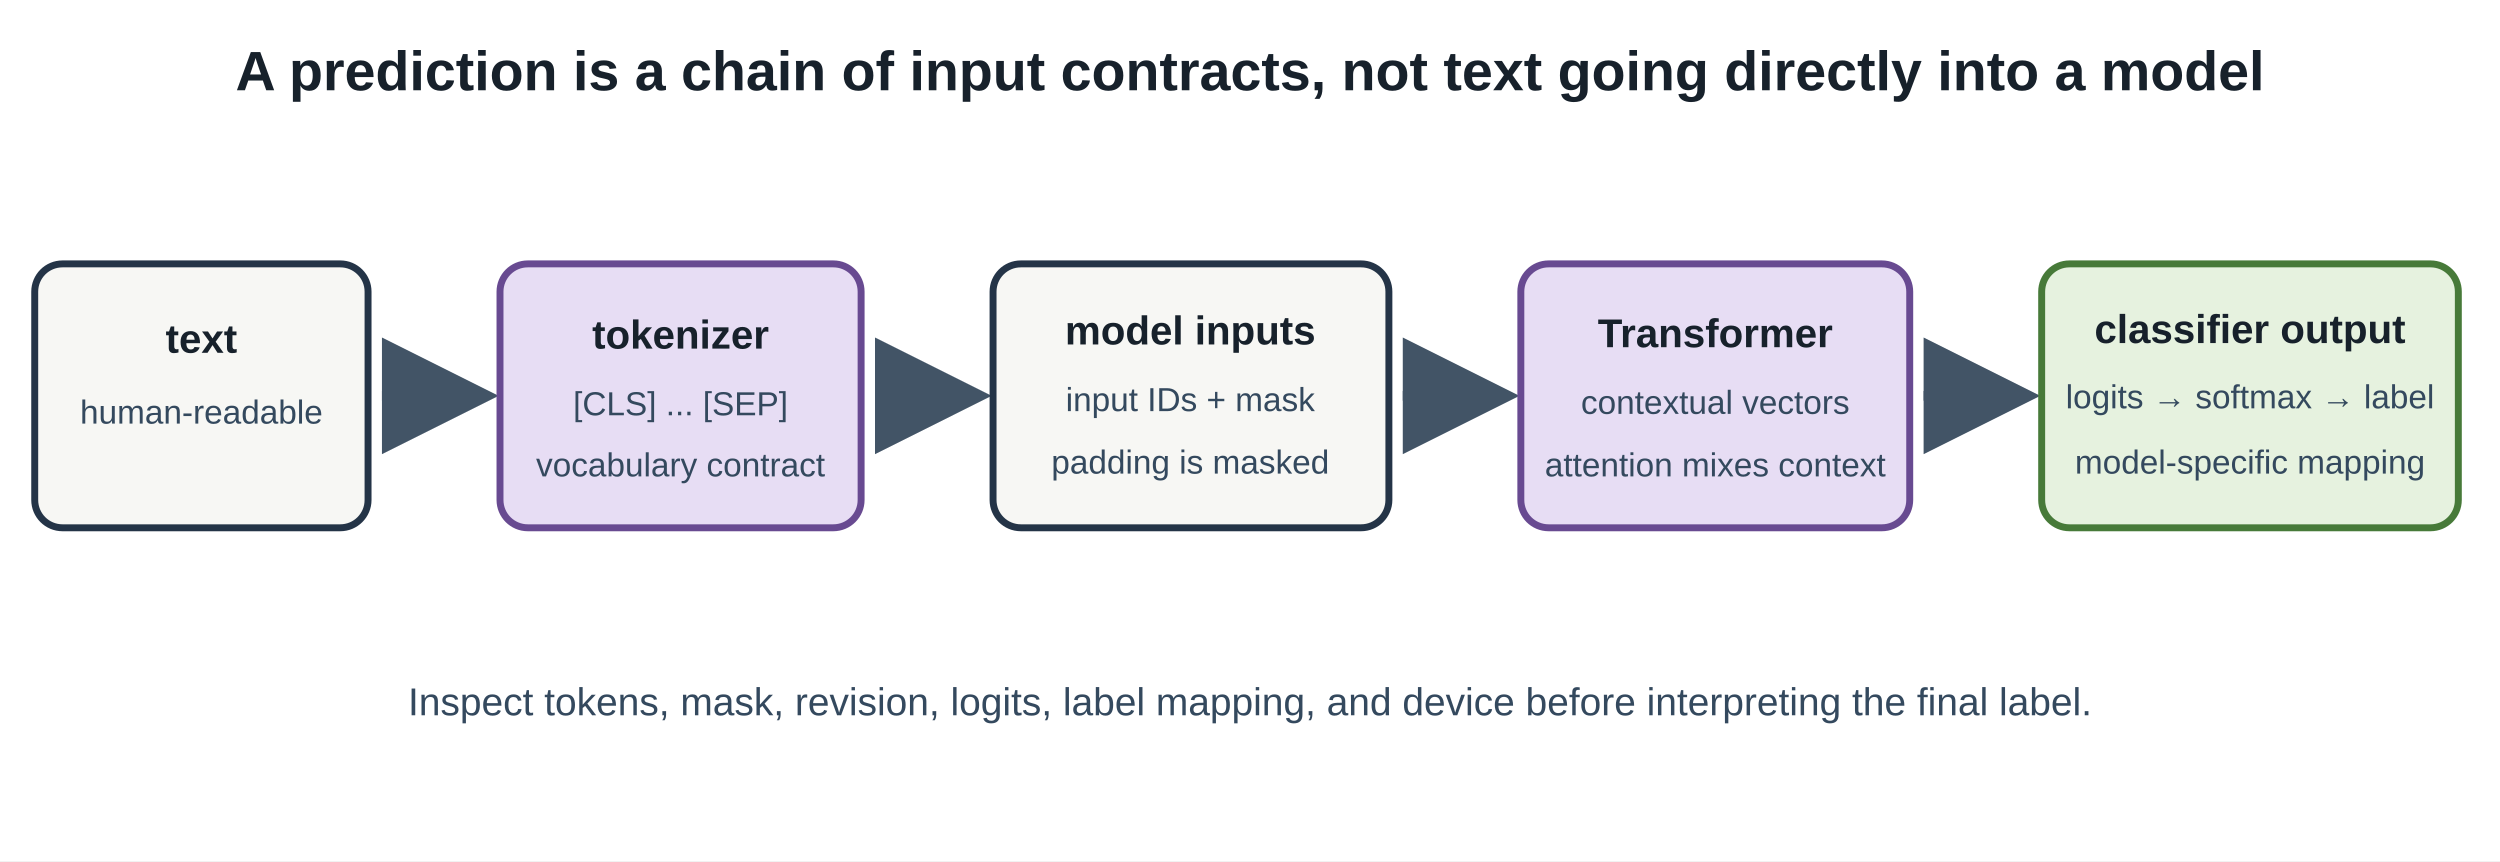
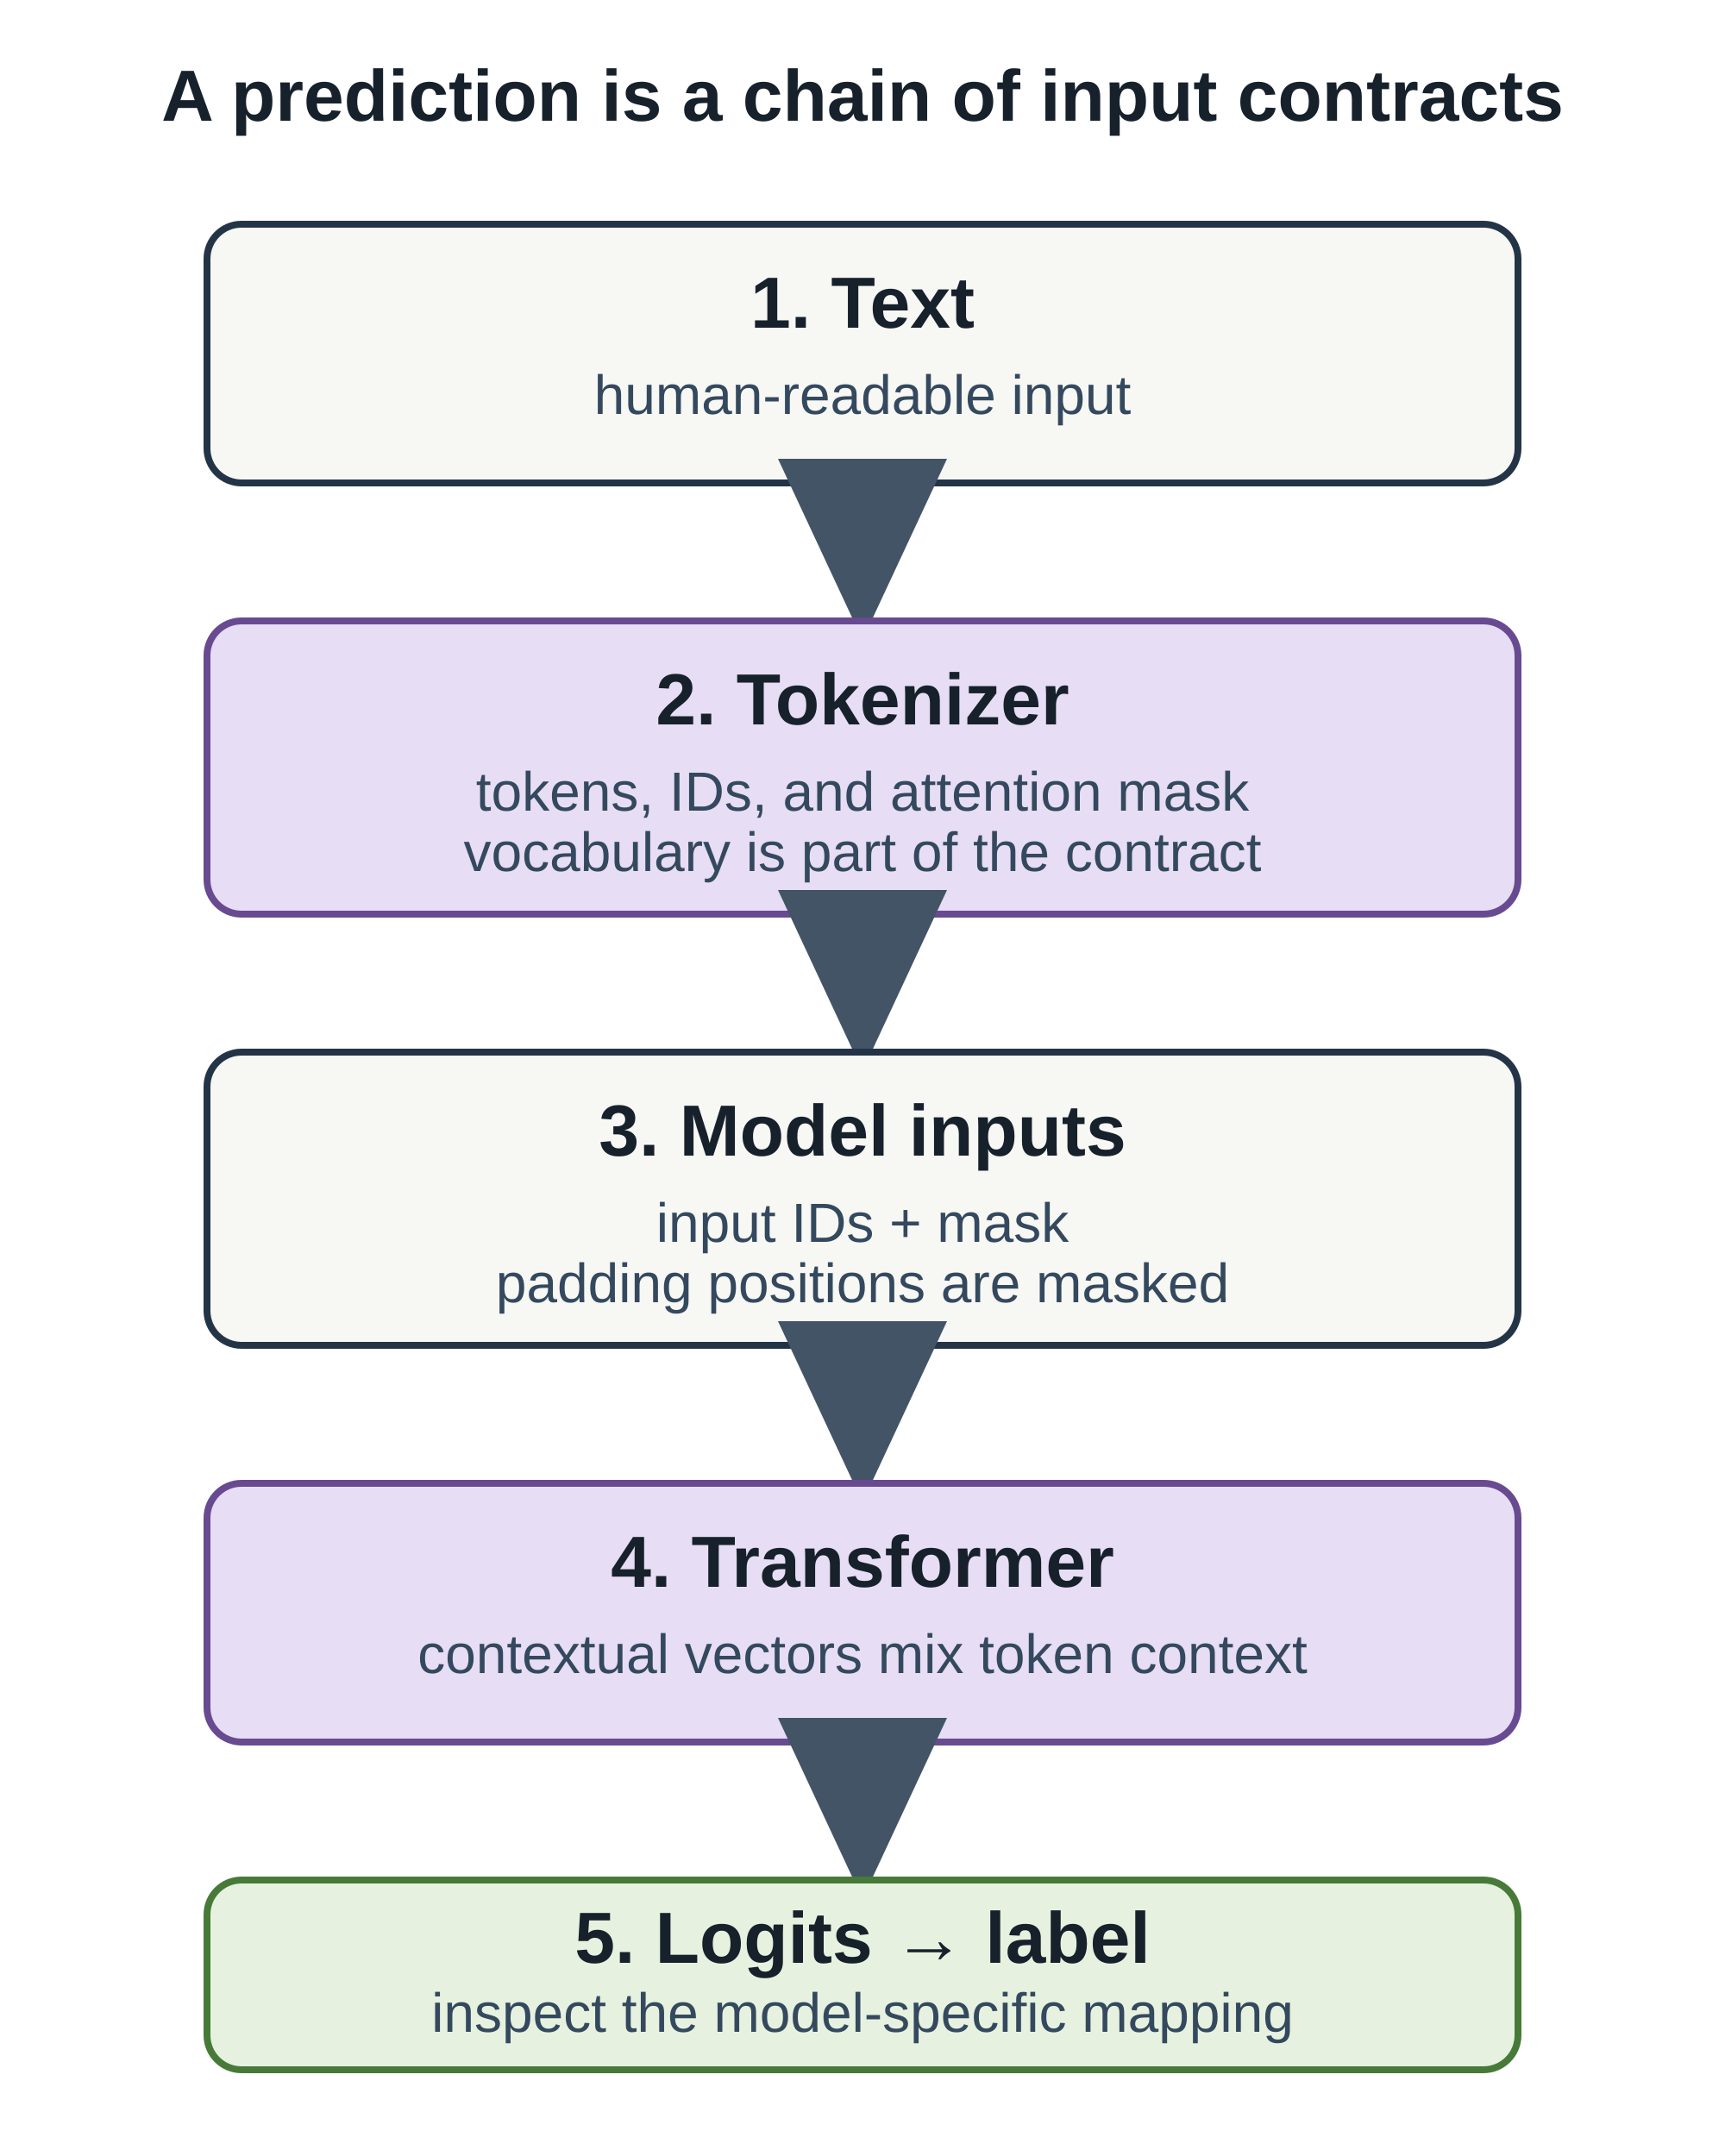
- <svg xmlns="http://www.w3.org/2000/svg" width="1800" height="620" viewBox="0 0 1800 620" role="img" aria-labelledby="t d">
-   <style>.b{fill:#f7f7f4;stroke:#243447;stroke-width:5}.a{fill:#e7ddf4;stroke:#684a91;stroke-width:5}.o{fill:#e6f2df;stroke:#477a39;stroke-width:5}.l{font:700 29px Arial,sans-serif;fill:#17212b;text-anchor:middle}.s{font:24px Arial,sans-serif;fill:#34495e;text-anchor:middle}.r{stroke:#425466;stroke-width:7;fill:none;marker-end:url(#m)}</style>
+ <svg xmlns="http://www.w3.org/2000/svg" width="1000" height="1250" viewBox="0 0 1000 1250" role="img" aria-labelledby="t d">
+   <style>.b{fill:#f7f7f4;stroke:#243447;stroke-width:4}.a{fill:#e7ddf4;stroke:#684a91;stroke-width:4}.o{fill:#e6f2df;stroke:#477a39;stroke-width:4}.l{font-family:Arial,sans-serif;font-size:42px;font-weight:700;fill:#17212b;text-anchor:middle}.s{font-family:Arial,sans-serif;font-size:32px;fill:#34495e;text-anchor:middle}.r{stroke:#425466;stroke-width:7;fill:none;marker-end:url(#m)}</style>
  <defs>
-     <marker id="m" markerWidth="12" markerHeight="12" refX="10" refY="6" orient="auto">
-       <path d="M0,0 L12,6 L0,12 Z" fill="#425466" />
+     <marker id="m" markerWidth="15" markerHeight="15" refX="12" refY="7" orient="auto">
+       <path d="M0,0 L15,7 L0,14 Z" fill="#425466" />
    </marker>
  </defs>
-   <rect width="1800" height="620" fill="white" />
-   <text x="900" y="65" class="l" style="font-size:40px">A prediction is a chain of input contracts, not text going directly into a model</text>
-   <g transform="translate(25 190)">
-     <rect class="b" width="240" height="190" rx="20" />
-     <text x="120" y="64" class="l">text</text>
-     <text x="120" y="115" class="s">human-readable</text>
+   <rect width="1000" height="1250" fill="white" />
+   <text x="500" y="70" class="l">A prediction is a chain of input contracts</text>
+   <g transform="translate(120 130)">
+     <rect class="b" width="760" height="150" rx="20" />
+     <text x="380" y="60" class="l">1. Text</text>
+     <text x="380" y="110" class="s">human-readable input</text>
  </g>
-   <path class="r" d="M275 285H345" />
-   <g transform="translate(360 190)">
-     <rect class="a" width="260" height="190" rx="20" />
-     <text x="130" y="61" class="l">tokenizer</text>
-     <text x="130" y="109" class="s">[CLS] ... [SEP]</text>
-     <text x="130" y="153" class="s">vocabulary contract</text>
+   <path class="r" d="M500 290V350" />
+   <g transform="translate(120 360)">
+     <rect class="a" width="760" height="170" rx="20" />
+     <text x="380" y="60" class="l">2. Tokenizer</text>
+     <text x="380" y="110" class="s">tokens, IDs, and attention mask</text>
+     <text x="380" y="145" class="s">vocabulary is part of the contract</text>
  </g>
-   <path class="r" d="M630 285H700" />
-   <g transform="translate(715 190)">
-     <rect class="b" width="285" height="190" rx="20" />
-     <text x="142" y="58" class="l">model inputs</text>
-     <text x="142" y="106" class="s">input IDs + mask</text>
-     <text x="142" y="151" class="s">padding is masked</text>
+   <path class="r" d="M500 540V600" />
+   <g transform="translate(120 610)">
+     <rect class="b" width="760" height="170" rx="20" />
+     <text x="380" y="60" class="l">3. Model inputs</text>
+     <text x="380" y="110" class="s">input IDs + mask</text>
+     <text x="380" y="145" class="s">padding positions are masked</text>
  </g>
-   <path class="r" d="M1010 285H1080" />
-   <g transform="translate(1095 190)">
-     <rect class="a" width="280" height="190" rx="20" />
-     <text x="140" y="60" class="l">Transformer</text>
-     <text x="140" y="108" class="s">contextual vectors</text>
-     <text x="140" y="153" class="s">attention mixes context</text>
+   <path class="r" d="M500 790V850" />
+   <g transform="translate(120 860)">
+     <rect class="a" width="760" height="150" rx="20" />
+     <text x="380" y="60" class="l">4. Transformer</text>
+     <text x="380" y="110" class="s">contextual vectors mix token context</text>
  </g>
-   <path class="r" d="M1385 285H1455" />
-   <g transform="translate(1470 190)">
-     <rect class="o" width="300" height="190" rx="20" />
-     <text x="150" y="57" class="l">classifier output</text>
-     <text x="150" y="104" class="s">logits → softmax → label</text>
-     <text x="150" y="151" class="s">model-specific mapping</text>
+   <path class="r" d="M500 1020V1080" />
+   <g transform="translate(120 1090)">
+     <rect class="o" width="760" height="110" rx="20" />
+     <text x="380" y="48" class="l">5. Logits → label</text>
+     <text x="380" y="88" class="s">inspect the model-specific mapping</text>
  </g>
-   <text x="900" y="515" class="s" style="font-size:28px">Inspect tokens, mask, revision, logits, label mapping, and device before interpreting the final label.</text>
</svg>
